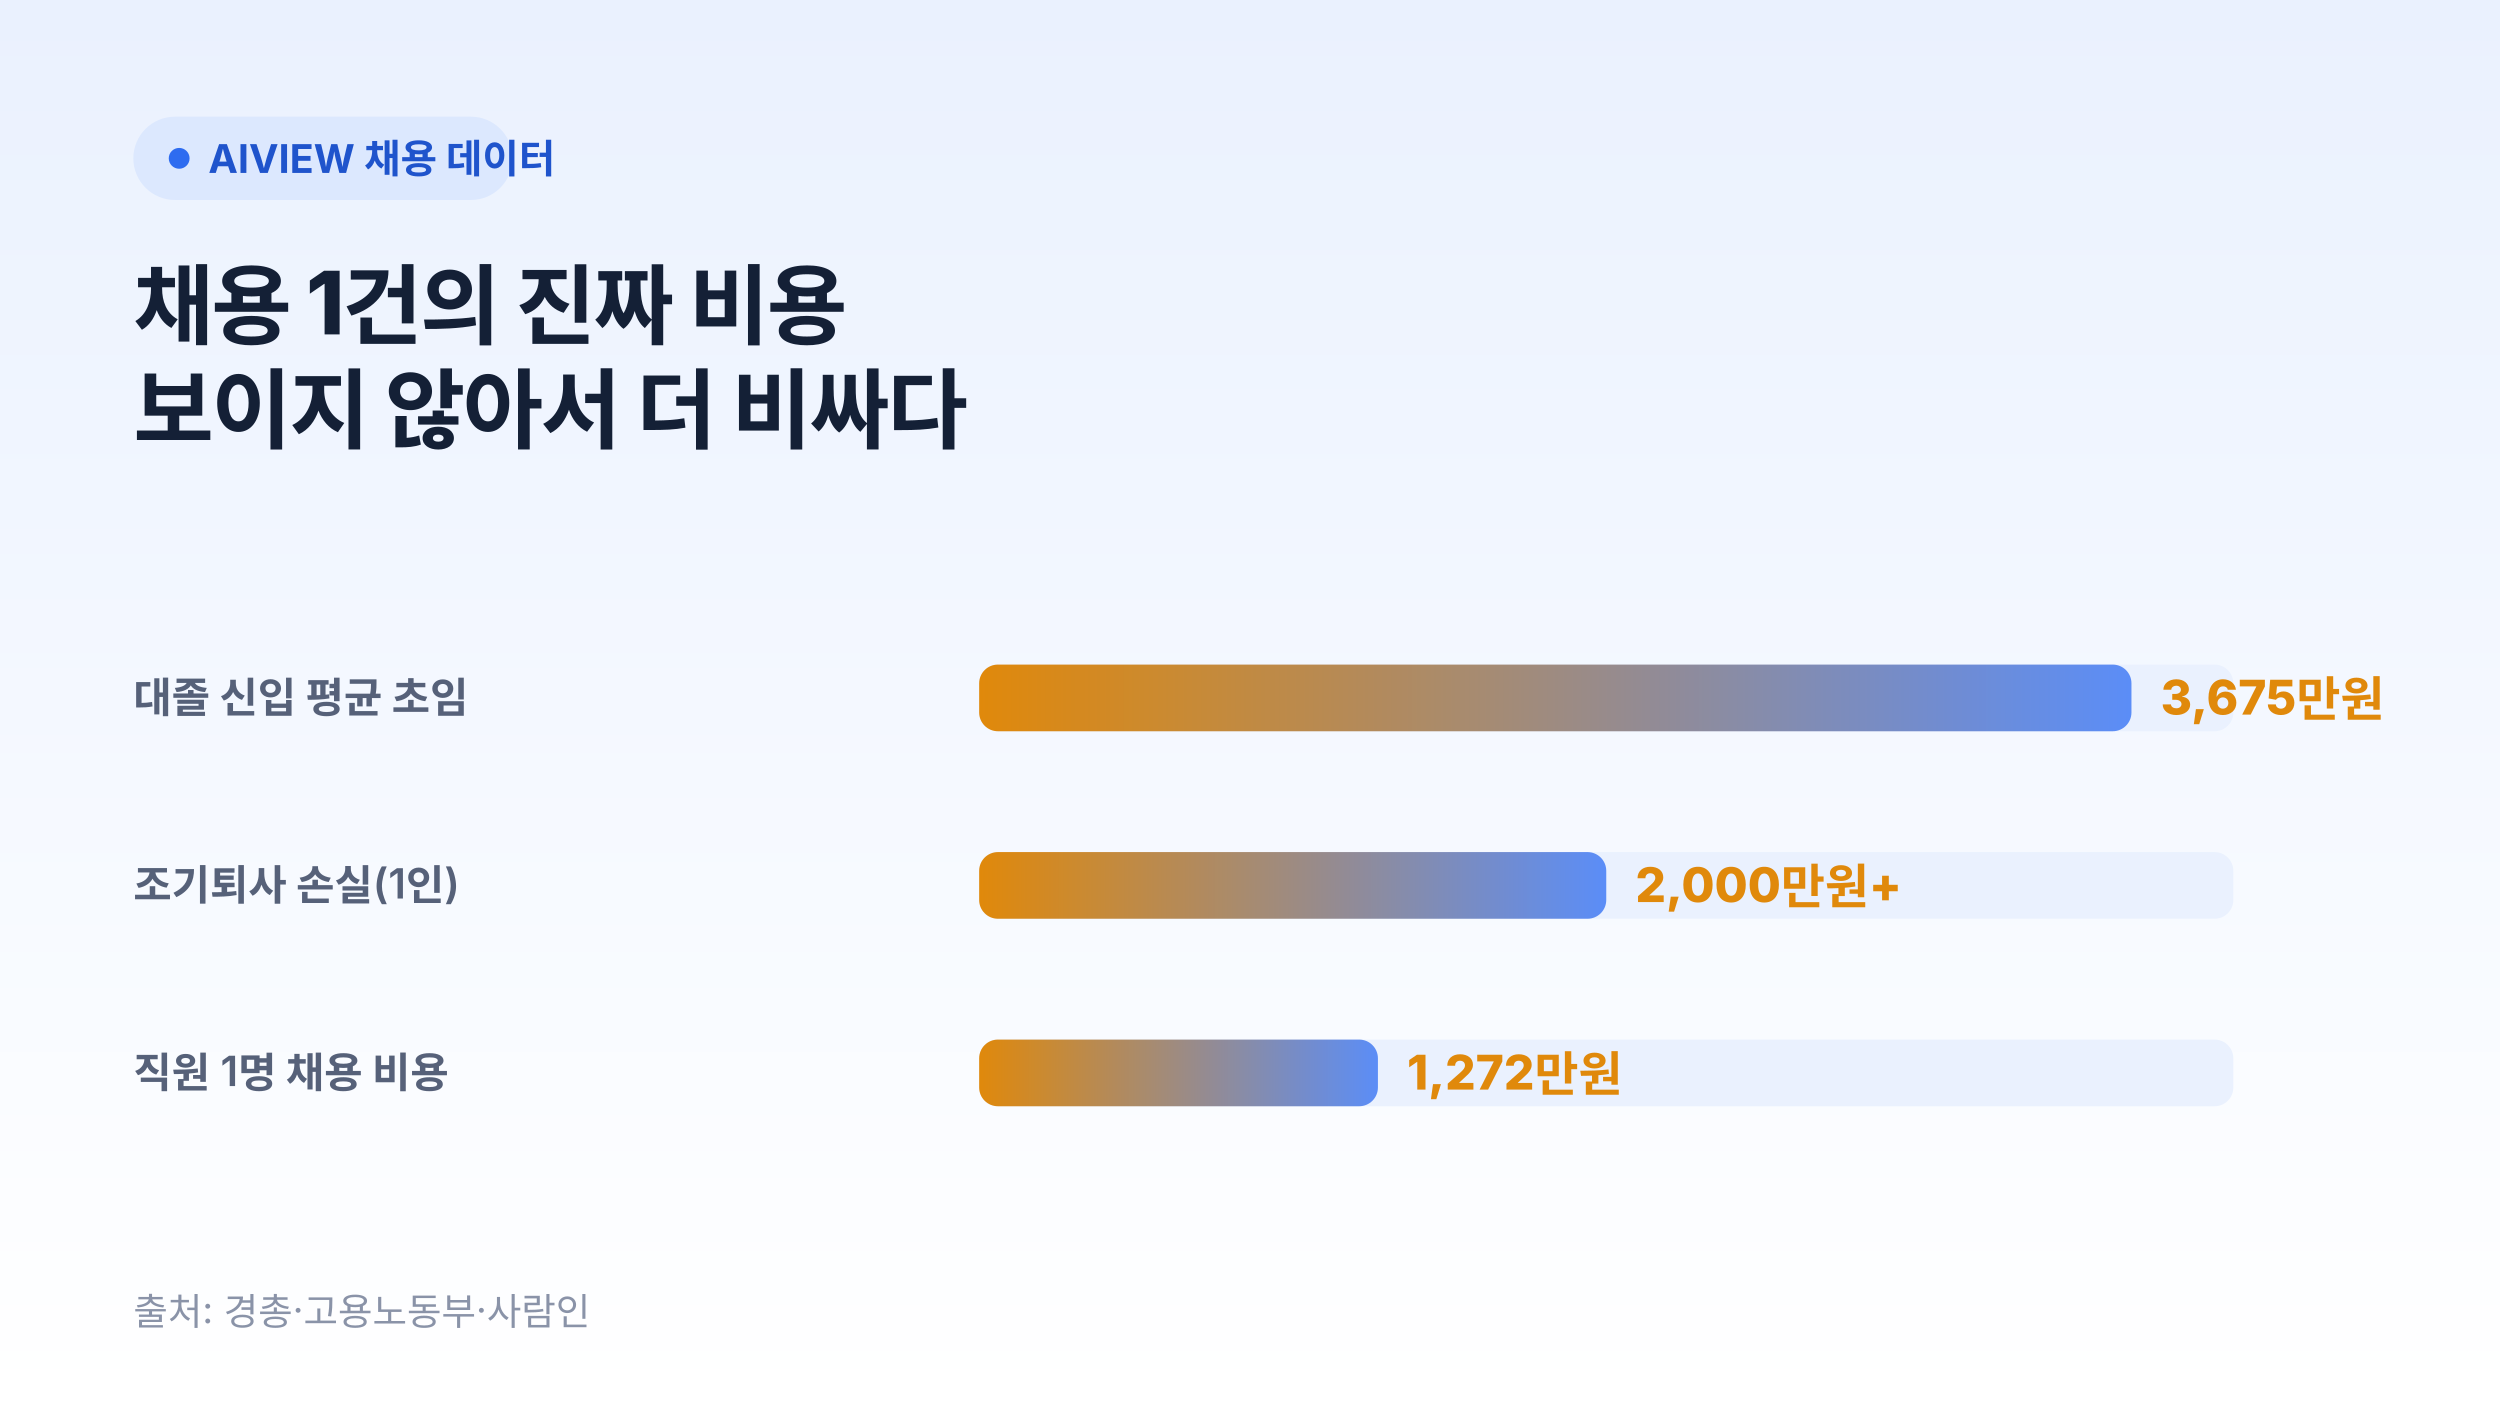
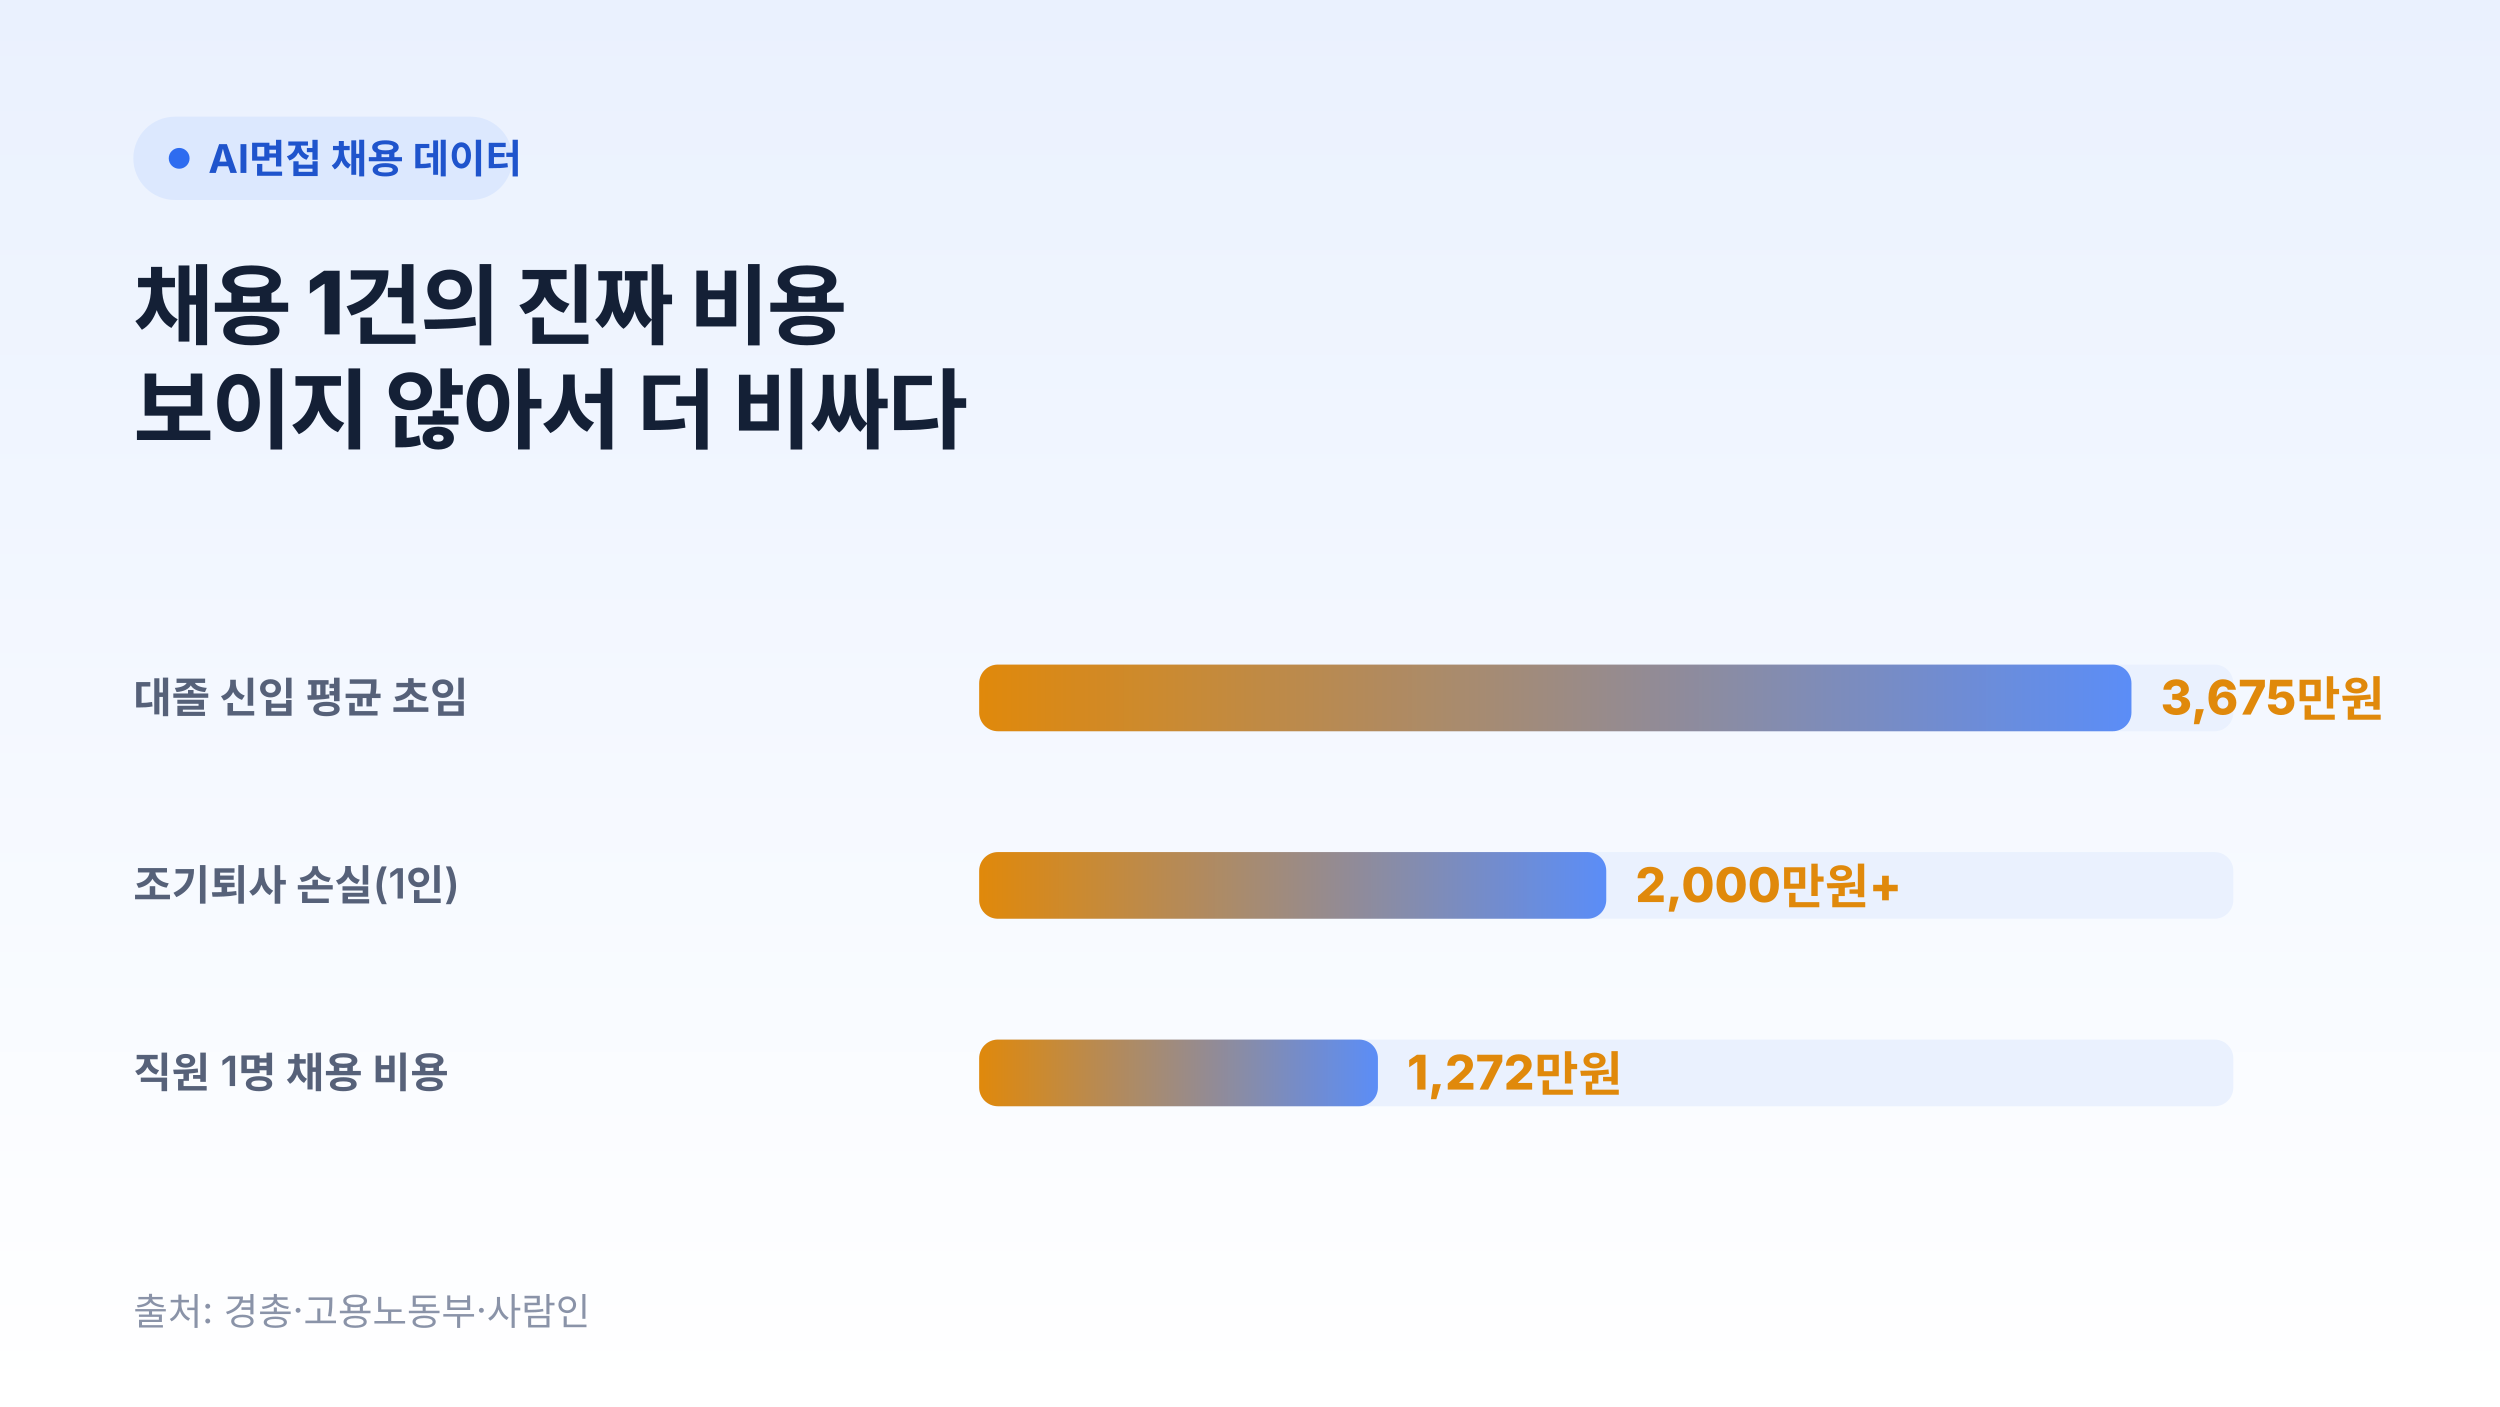
<svg xmlns="http://www.w3.org/2000/svg" viewBox="0 0 1200 675" font-family="Pretendard, 'Apple SD Gothic Neo', -apple-system, BlinkMacSystemFont, sans-serif">
  <defs>
    <linearGradient id="bg" x1="0" y1="0" x2="0" y2="1">
      <stop offset="0" stop-color="#EAF1FE" />
      <stop offset="0.5" stop-color="#F4F8FF" />
      <stop offset="1" stop-color="#FFFFFF" />
    </linearGradient>
    <linearGradient id="bar" x1="0" y1="0" x2="1" y2="0">
      <stop offset="0" stop-color="#E0890B" />
      <stop offset="1" stop-color="#5B8DF7" />
    </linearGradient>
    <linearGradient id="barv" x1="0" y1="1" x2="0" y2="0">
      <stop offset="0" stop-color="#E0890B" />
      <stop offset="1" stop-color="#5B8DF7" />
    </linearGradient>
  </defs>
  <rect width="1200" height="675" fill="url(#bg)" />
  <rect x="64" y="56" width="182" height="40" rx="20" fill="#DCE8FE" />
  <circle cx="86" cy="76" r="5" fill="#2E6CF0" />
-   <text x="100" y="83" font-size="19" font-weight="700" fill="#1F54CC">AIVIEW 채용 데이터</text>
+   <text x="100" y="83" font-size="19" font-weight="700" fill="#1F54CC">AI면접 채용 데이터</text>
  <text x="64" y="162" font-size="42" font-weight="800" fill="#142036" letter-spacing="-1.2">채용 1건의 진짜 비용</text>
  <text x="64" y="212" font-size="42" font-weight="800" fill="#142036" letter-spacing="-1.2">보이지 않아서 더 비싸다</text>
  <text x="64" y="342" font-size="20" font-weight="600" fill="#566179">대졸 신입 평균 초임</text>
  <rect x="470" y="319" width="602" height="32" rx="9" fill="#EAF1FE" />
  <rect x="470" y="319" width="553.1" height="32" rx="9" fill="url(#bar)" />
  <text x="1037.1" y="343" font-size="23" font-weight="800" fill="#E0890B">3,675만원</text>
  <text x="64" y="432" font-size="20" font-weight="600" fill="#566179">조기퇴사 손실(1인)</text>
  <rect x="470" y="409" width="602" height="32" rx="9" fill="#EAF1FE" />
  <rect x="470" y="409" width="301.0" height="32" rx="9" fill="url(#bar)" />
  <text x="785.0" y="433" font-size="23" font-weight="800" fill="#E0890B">2,000만원+</text>
  <text x="64" y="522" font-size="20" font-weight="600" fill="#566179">직원 1명 채용 비용</text>
  <rect x="470" y="499" width="602" height="32" rx="9" fill="#EAF1FE" />
  <rect x="470" y="499" width="191.4" height="32" rx="9" fill="url(#bar)" />
  <text x="675.4" y="523" font-size="23" font-weight="800" fill="#E0890B">1,272만원</text>
  <text x="64" y="636" font-size="18" fill="#8A93A8">출처: 경총·고용노동부·사람인</text>
</svg>
